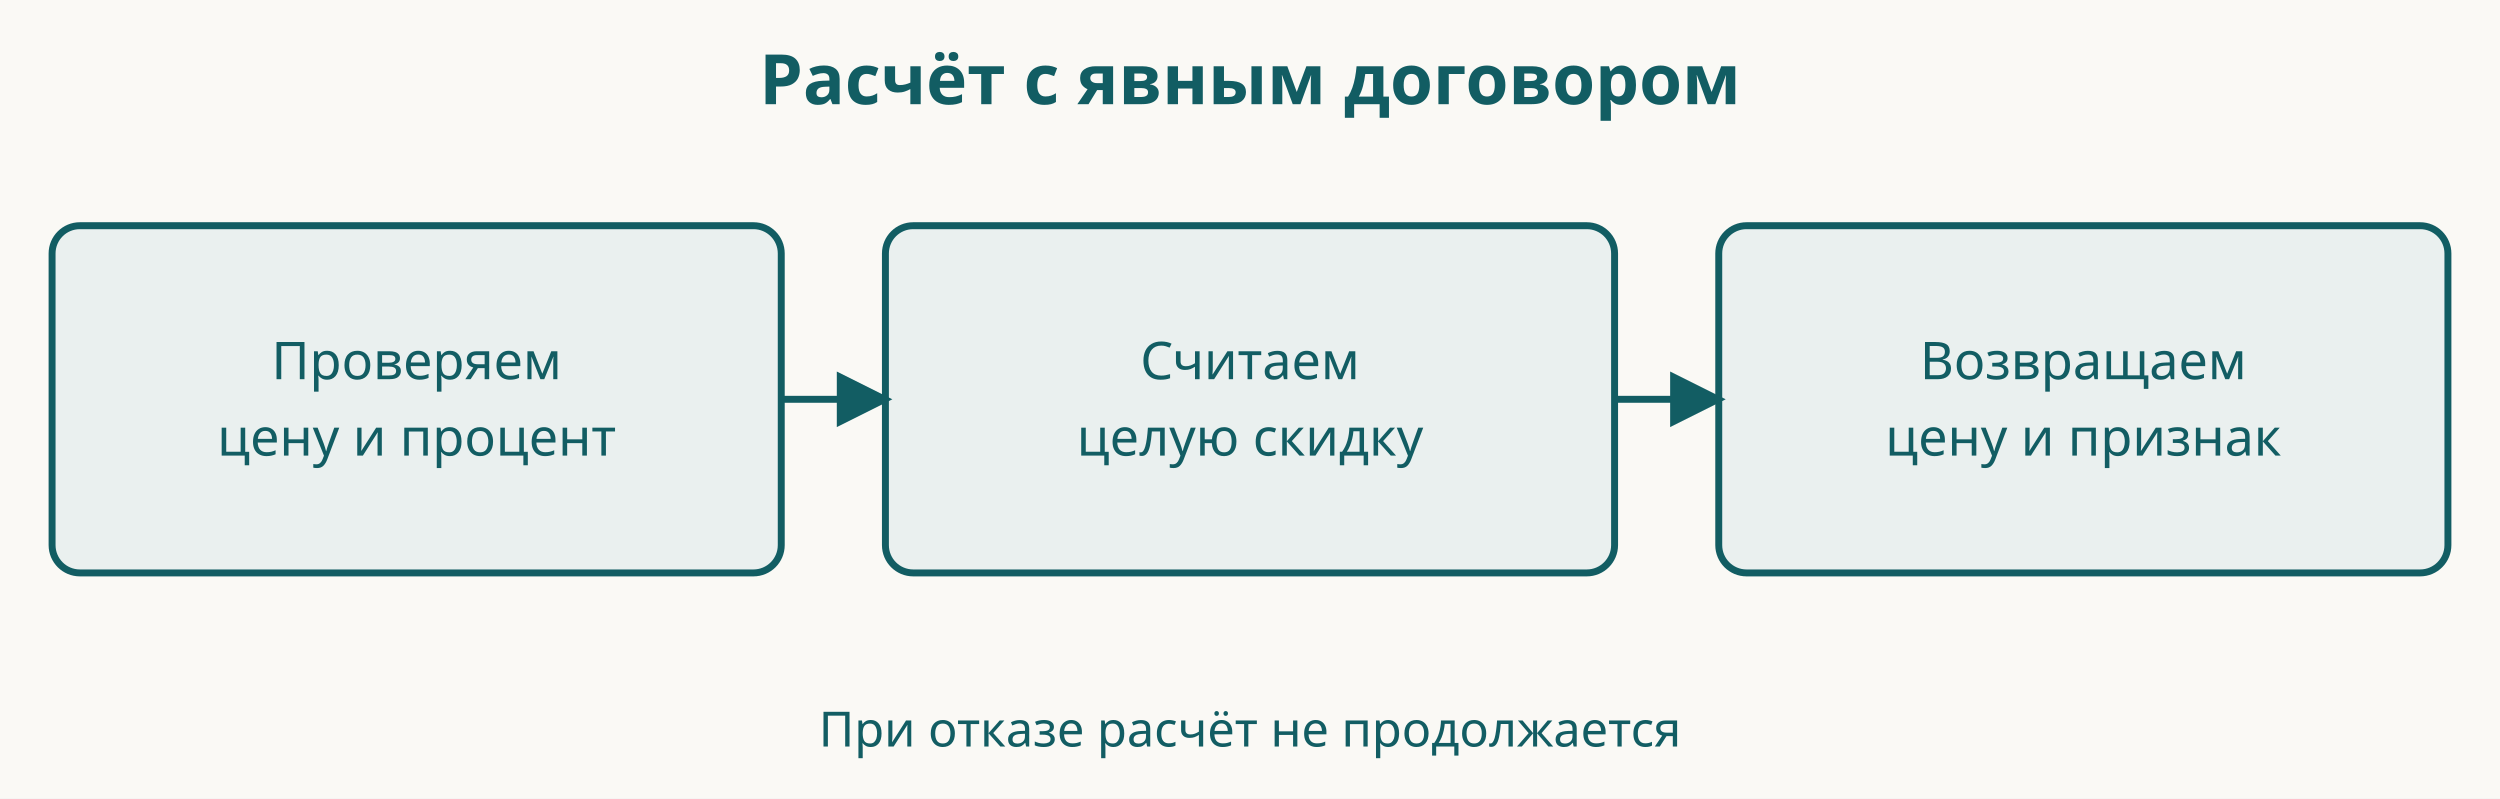
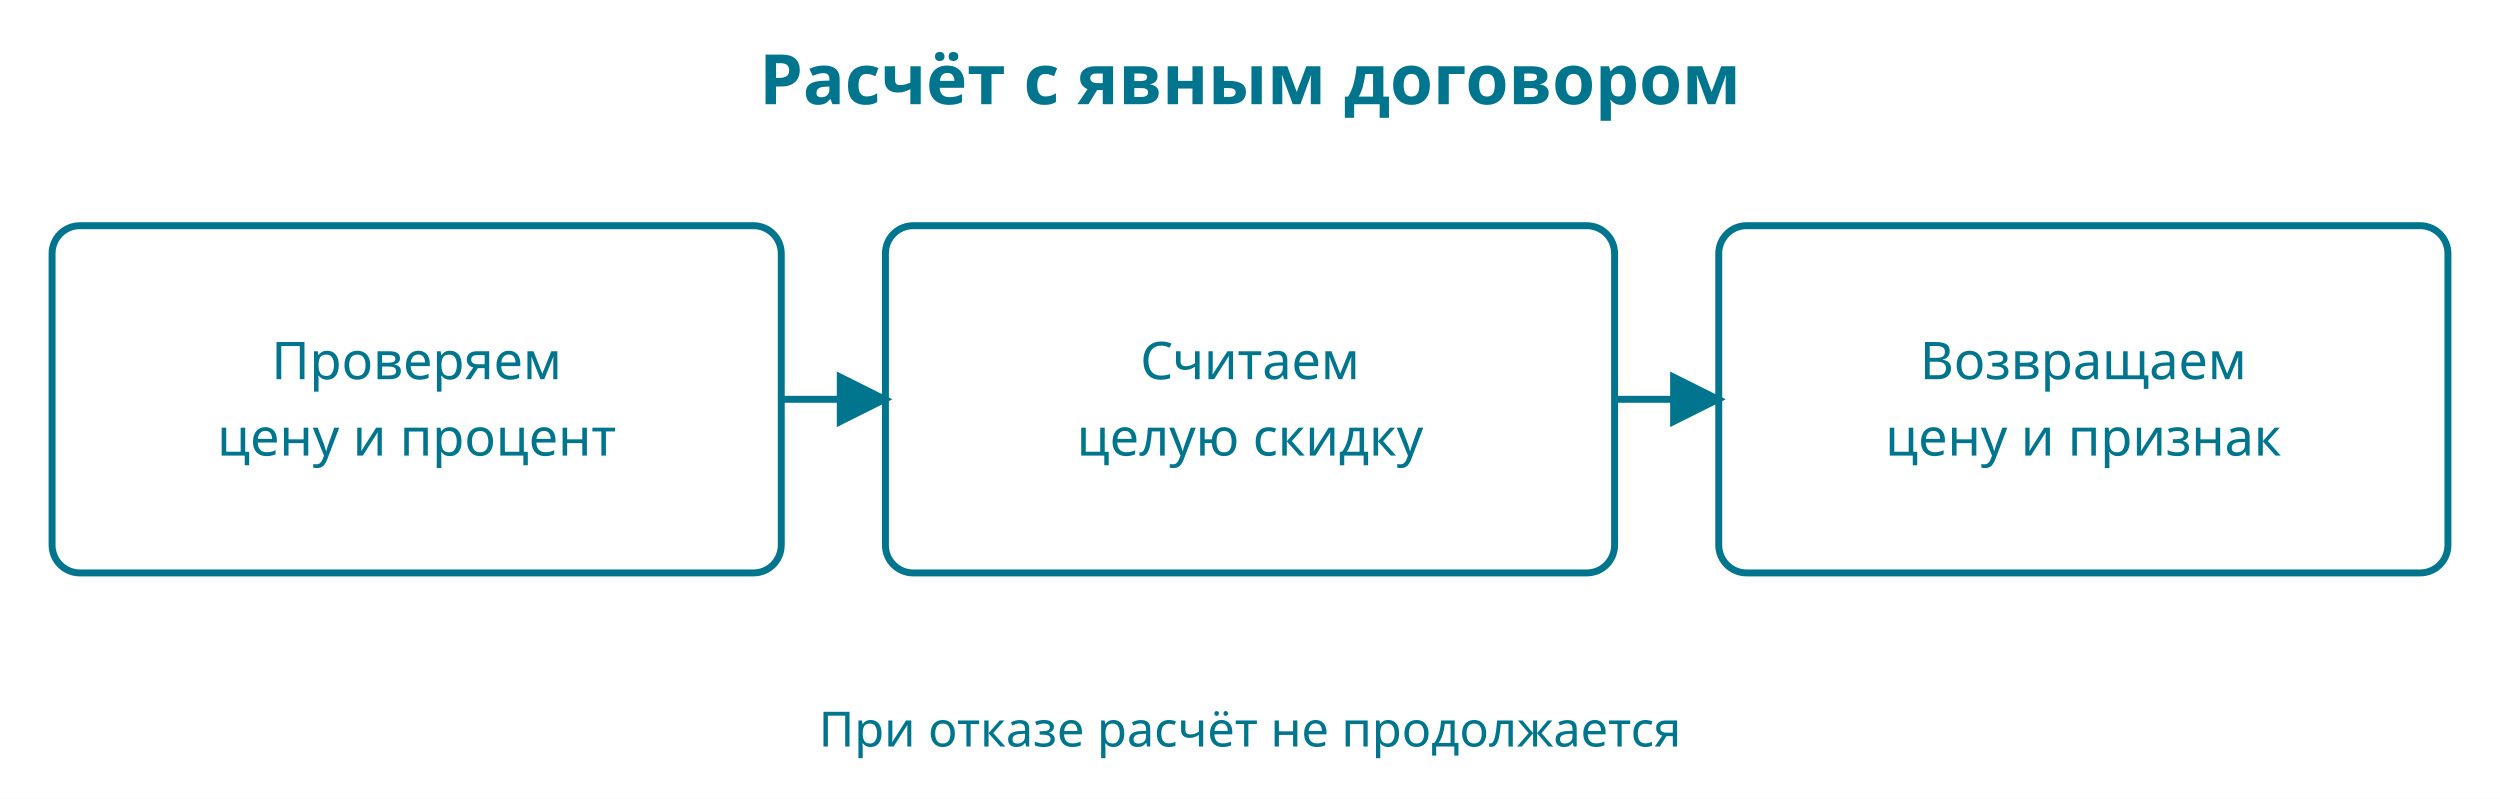
<svg xmlns="http://www.w3.org/2000/svg" width="720" height="230" viewBox="0 0 720 230" role="img" aria-labelledby="title desc">
  <defs>
    <marker id="arrow" markerWidth="8" markerHeight="8" refX="7" refY="4" orient="auto">
-       <path d="M0 0 L8 4 L0 8 Z" fill="#125d63" />
+       <path d="M0 0 L8 4 L0 8 Z" fill="#00758D" />
    </marker>
  </defs>
-   <rect width="720" height="230" fill="#faf9f5" />
-   <text x="360.0" y="30" text-anchor="middle" font-family="sans-serif" font-size="20" font-weight="bold" fill="#125d63">Расчёт с явным договором</text>
-   <rect x="15" y="65" width="210" height="100" rx="8" fill="#eaf0ef" stroke="#125d63" stroke-width="2" />
-   <text x="120.0" y="104.0" text-anchor="middle" dominant-baseline="middle" font-family="sans-serif" font-size="15" fill="#125d63">Проверяем</text>
-   <text x="120.0" y="126.0" text-anchor="middle" dominant-baseline="middle" font-family="sans-serif" font-size="15" fill="#125d63">цену и процент</text>
-   <rect x="255" y="65" width="210" height="100" rx="8" fill="#eaf0ef" stroke="#125d63" stroke-width="2" />
-   <text x="360.0" y="104.0" text-anchor="middle" dominant-baseline="middle" font-family="sans-serif" font-size="15" fill="#125d63">Считаем</text>
-   <text x="360.0" y="126.0" text-anchor="middle" dominant-baseline="middle" font-family="sans-serif" font-size="15" fill="#125d63">целую скидку</text>
-   <rect x="495" y="65" width="210" height="100" rx="8" fill="#eaf0ef" stroke="#125d63" stroke-width="2" />
-   <text x="600.0" y="104.0" text-anchor="middle" dominant-baseline="middle" font-family="sans-serif" font-size="15" fill="#125d63">Возвращаем</text>
-   <text x="600.0" y="126.0" text-anchor="middle" dominant-baseline="middle" font-family="sans-serif" font-size="15" fill="#125d63">цену и признак</text>
-   <line x1="225" y1="115" x2="255" y2="115" stroke="#125d63" stroke-width="2" marker-end="url(#arrow)" />
-   <line x1="465" y1="115" x2="495" y2="115" stroke="#125d63" stroke-width="2" marker-end="url(#arrow)" />
-   <text x="360.0" y="215" text-anchor="middle" font-family="sans-serif" font-size="14" fill="#125d63">При отказе расчёт не продолжается</text>
+   <rect width="720" height="230" fill="#ffffff" />
+   <text x="360.0" y="30" text-anchor="middle" font-family="sans-serif" font-size="20" font-weight="bold" fill="#00758D">Расчёт с явным договором</text>
+   <rect x="15" y="65" width="210" height="100" rx="8" fill="#ffffff" stroke="#00758D" stroke-width="2" />
+   <text x="120.0" y="104.0" text-anchor="middle" dominant-baseline="middle" font-family="sans-serif" font-size="15" fill="#00758D">Проверяем</text>
+   <text x="120.0" y="126.0" text-anchor="middle" dominant-baseline="middle" font-family="sans-serif" font-size="15" fill="#00758D">цену и процент</text>
+   <rect x="255" y="65" width="210" height="100" rx="8" fill="#ffffff" stroke="#00758D" stroke-width="2" />
+   <text x="360.0" y="104.0" text-anchor="middle" dominant-baseline="middle" font-family="sans-serif" font-size="15" fill="#00758D">Считаем</text>
+   <text x="360.0" y="126.0" text-anchor="middle" dominant-baseline="middle" font-family="sans-serif" font-size="15" fill="#00758D">целую скидку</text>
+   <rect x="495" y="65" width="210" height="100" rx="8" fill="#ffffff" stroke="#00758D" stroke-width="2" />
+   <text x="600.0" y="104.0" text-anchor="middle" dominant-baseline="middle" font-family="sans-serif" font-size="15" fill="#00758D">Возвращаем</text>
+   <text x="600.0" y="126.0" text-anchor="middle" dominant-baseline="middle" font-family="sans-serif" font-size="15" fill="#00758D">цену и признак</text>
+   <line x1="225" y1="115" x2="255" y2="115" stroke="#00758D" stroke-width="2" marker-end="url(#arrow)" />
+   <line x1="465" y1="115" x2="495" y2="115" stroke="#00758D" stroke-width="2" marker-end="url(#arrow)" />
+   <text x="360.0" y="215" text-anchor="middle" font-family="sans-serif" font-size="14" fill="#00758D">При отказе расчёт не продолжается</text>
</svg>
